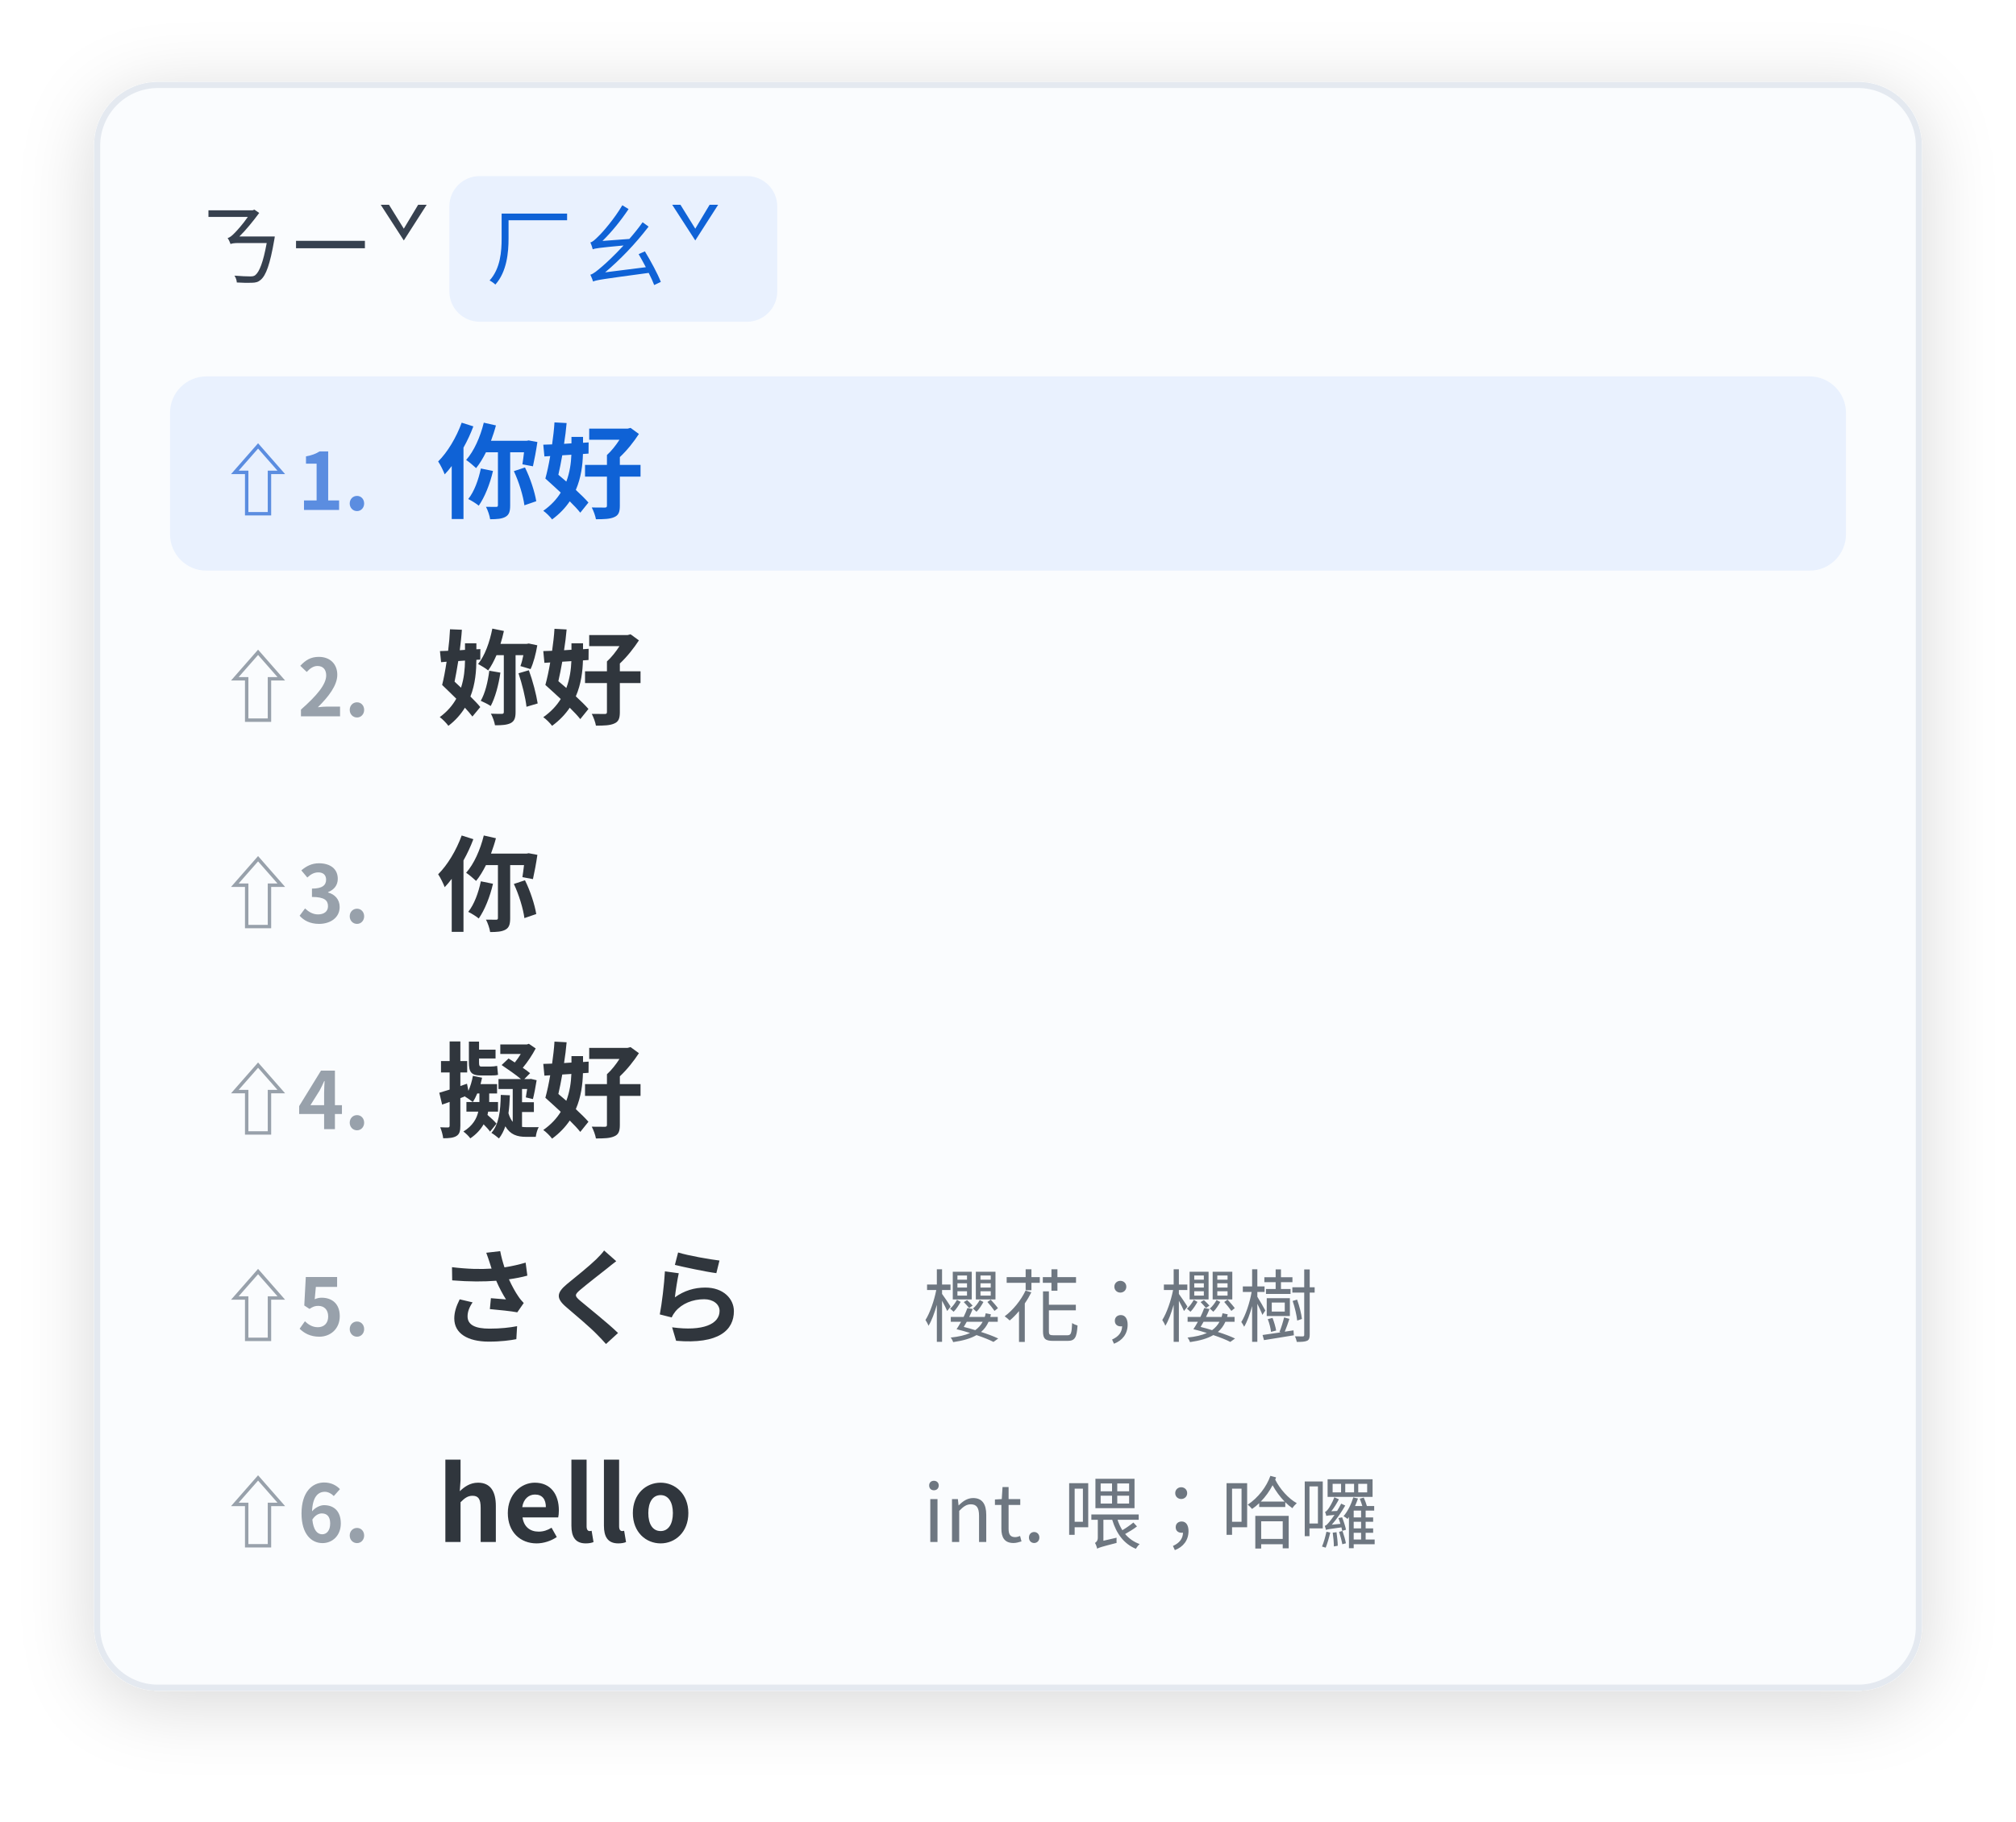
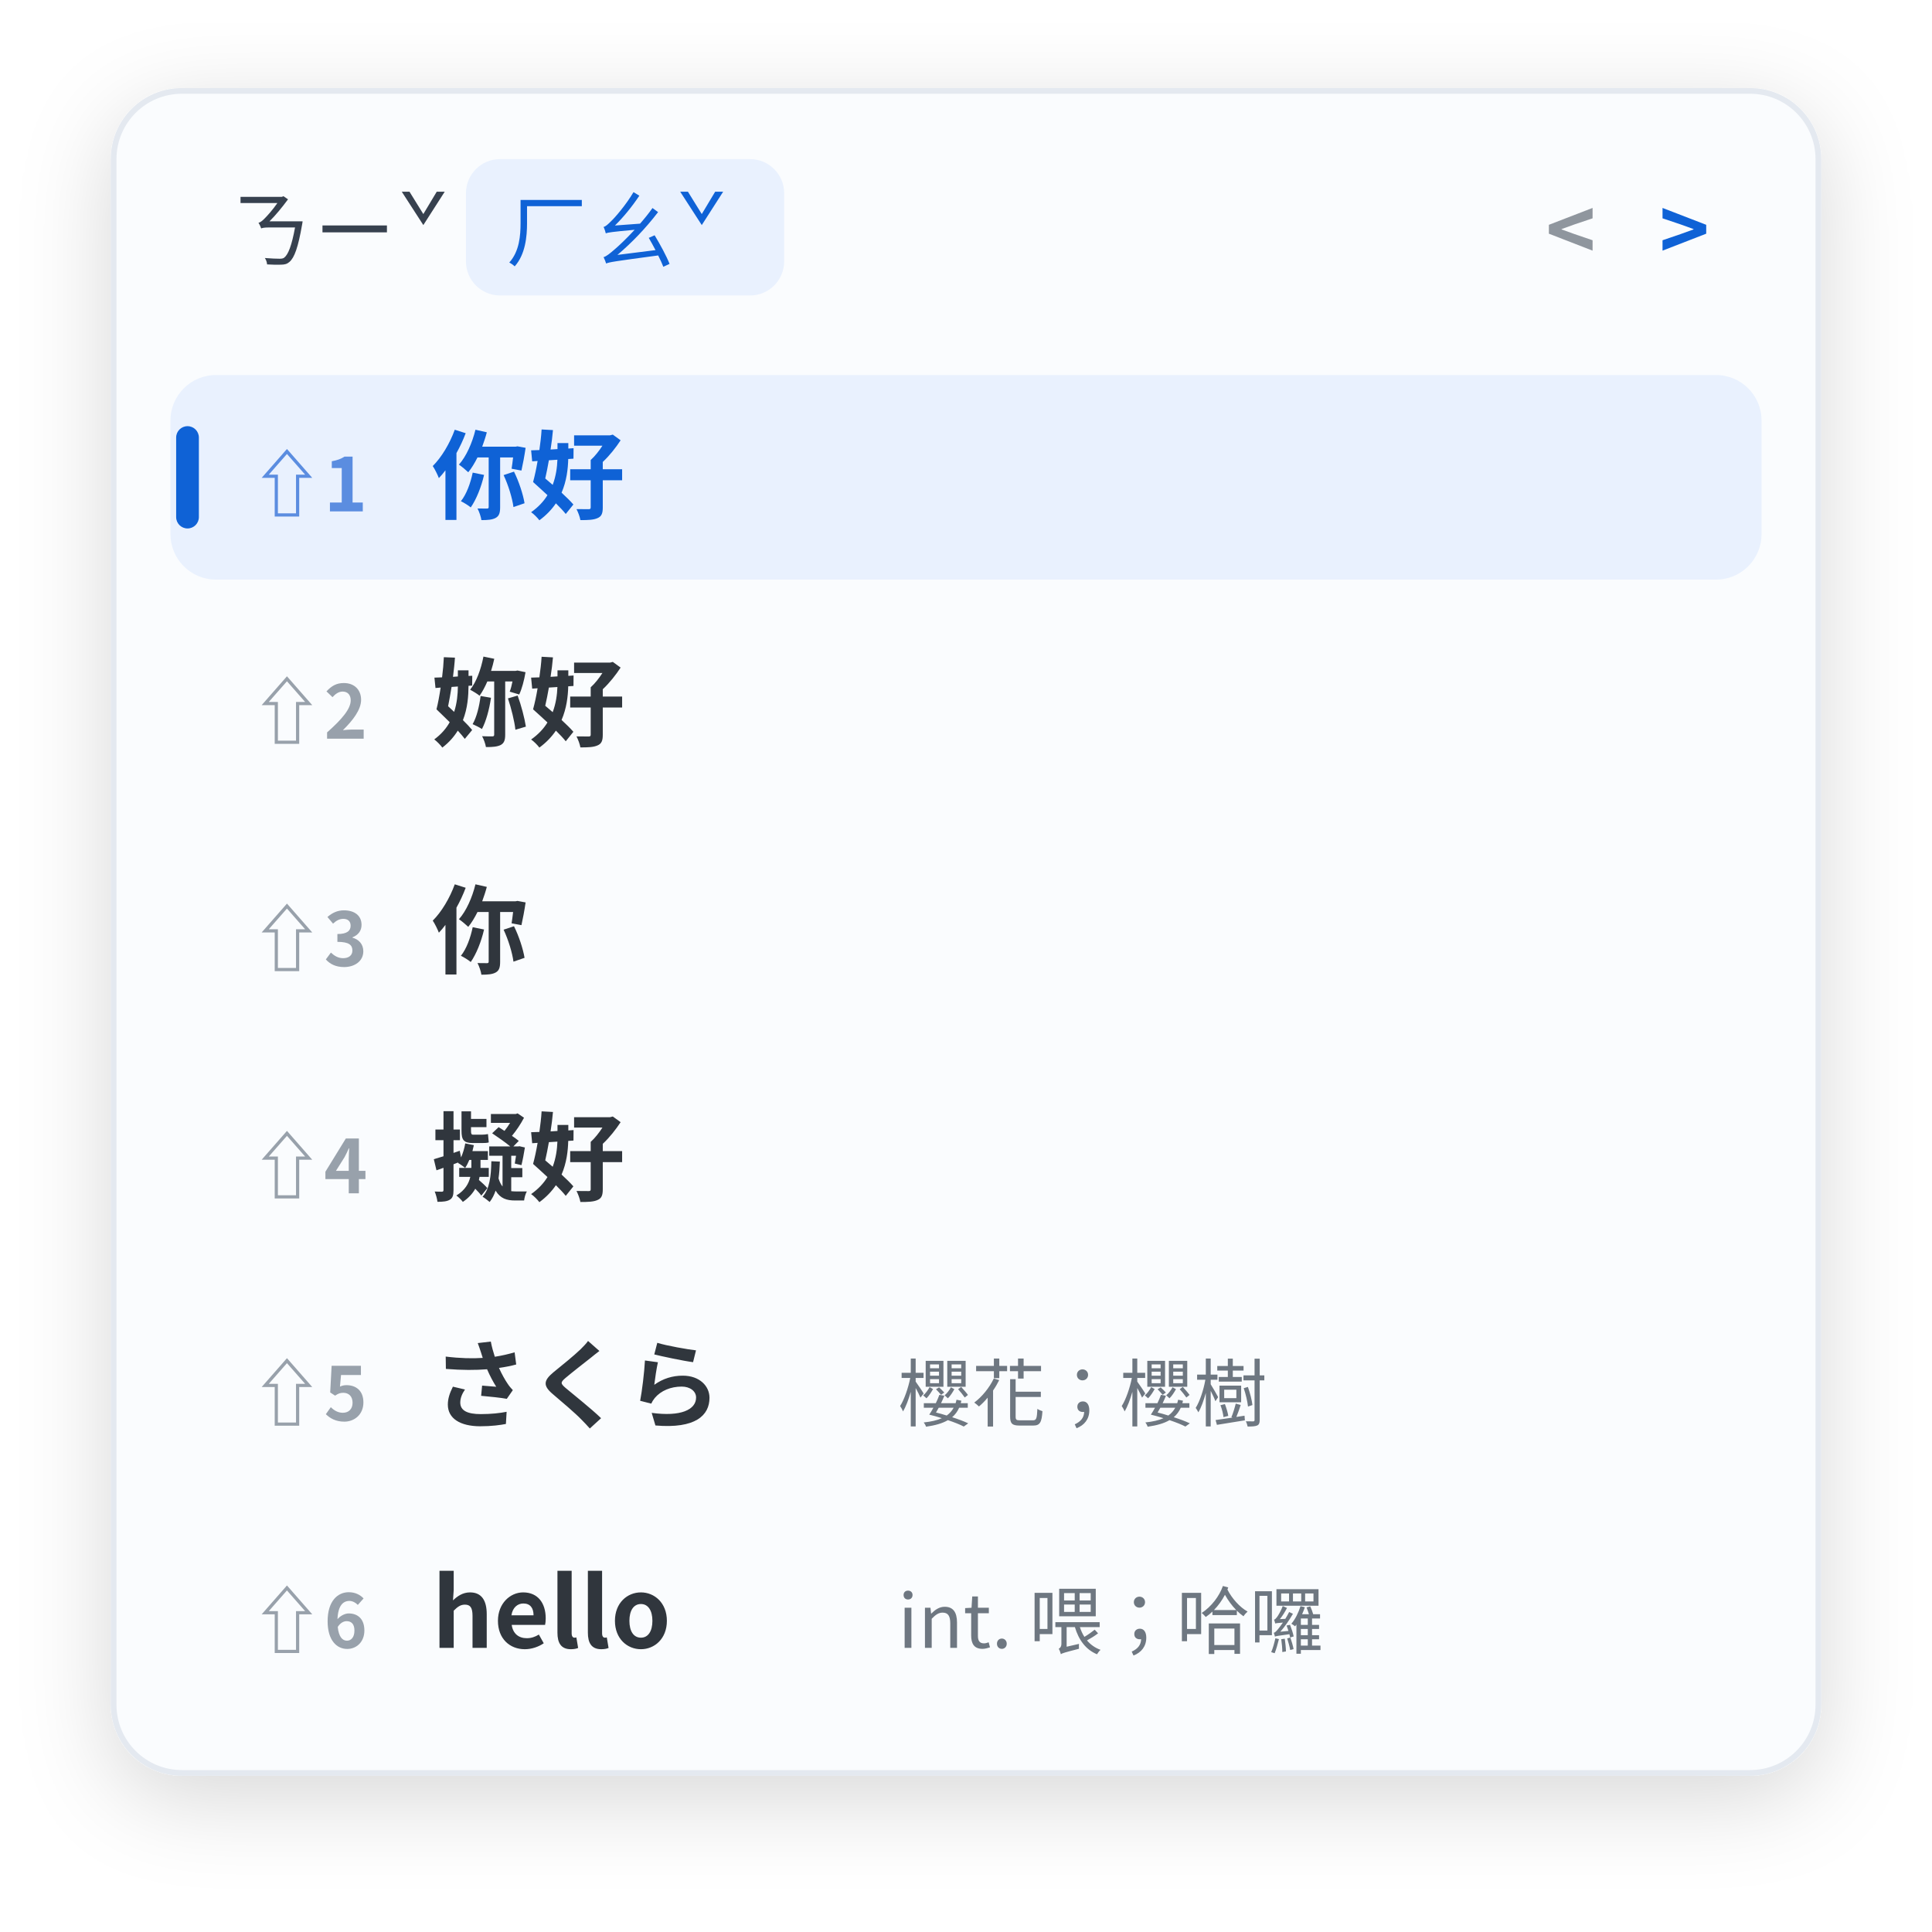
- <svg xmlns="http://www.w3.org/2000/svg" width="332" height="300" viewBox="0 0 332 300" role="img" aria-label="Nat Light 主題預覽">
+ <svg xmlns="http://www.w3.org/2000/svg" width="340" height="340" viewBox="0 0 340 340" role="img" aria-label="Nat Light 主題預覽">
  <defs>
-     <filter id="s" x="-20%" y="-20%" width="140%" height="150%">
-       <feDropShadow dx="0" dy="2" stdDeviation="6" flood-color="#000" flood-opacity="0.16" />
+     <filter id="s" x="-25%" y="-20%" width="150%" height="160%">
+       <feDropShadow dx="0" dy="4" stdDeviation="8" flood-color="#000" flood-opacity="0.16" />
    </filter>
  </defs>
-   <g transform="translate(16,14)" font-family="'Microsoft JhengHei','PingFang TC','Noto Sans CJK TC','Noto Sans TC',sans-serif">
-     <rect width="300" height="264" rx="10" fill="#FAFCFE" stroke="#E4E9F0" stroke-width="1" filter="url(#s)" />
-     <text x="16" y="32" font-size="15" fill="#37414F">ㄋㄧˇ</text>
-     <rect x="58" y="15" width="54" height="24" rx="5" fill="#E9F1FE" />
-     <text x="64" y="32" font-size="15" fill="#0F62D6">ㄏㄠˇ</text>
-     <rect x="12" y="48" width="276" height="32" rx="6" fill="#E9F1FE" />
-     <text x="20" y="70" font-size="13" font-weight="600" fill="#5B8DE0">⇧1.</text>
-     <text x="56" y="70" font-size="17" font-weight="700" fill="#0F62D6">你好</text>
-     <text x="20" y="104" font-size="13" font-weight="600" fill="#98A1AB">⇧2.</text>
-     <text x="56" y="104" font-size="17" font-weight="700" fill="#30363D">妳好</text>
-     <text x="20" y="138" font-size="13" font-weight="600" fill="#98A1AB">⇧3.</text>
-     <text x="56" y="138" font-size="17" font-weight="700" fill="#30363D">你</text>
-     <text x="20" y="172" font-size="13" font-weight="600" fill="#98A1AB">⇧4.</text>
-     <text x="56" y="172" font-size="17" font-weight="700" fill="#30363D">擬好</text>
-     <text x="20" y="206" font-size="13" font-weight="600" fill="#98A1AB">⇧5.</text>
-     <text x="56" y="206" font-size="17" font-weight="700" fill="#30363D">さくら</text>
-     <text x="136" y="206" font-size="13" fill="#6E7781">櫻花；櫻樹</text>
-     <text x="20" y="240" font-size="13" font-weight="600" fill="#98A1AB">⇧6.</text>
-     <text x="56" y="240" font-size="17" font-weight="700" fill="#30363D">hello</text>
-     <text x="136" y="240" font-size="13" fill="#6E7781">int. 喂；哈囉</text>
+   <g transform="translate(20,16)" font-family="'Microsoft JhengHei','PingFang TC','Noto Sans CJK TC','Noto Sans TC',sans-serif">
+     <rect width="300" height="296" rx="12" fill="#FAFCFE" stroke="#E4E9F0" stroke-width="1" filter="url(#s)" />
+     <text x="20" y="30" font-size="15" fill="#37414F">ㄋㄧˇ</text>
+     <rect x="62" y="12" width="56" height="24" rx="6" fill="#E9F1FE" />
+     <text x="69" y="30" font-size="15" fill="#0F62D6">ㄏㄠˇ</text>
+     <text x="252" y="30" font-size="15" font-weight="600" fill="#37414F" opacity="0.55">&lt;</text>
+     <text x="272" y="30" font-size="15" font-weight="600" fill="#0F62D6">&gt;</text>
+     <rect x="10" y="50" width="280" height="36" rx="8" fill="#E9F1FE" />
+     <rect x="11" y="59" width="4" height="18" rx="2" fill="#0F62D6" />
+     <text x="24" y="74" font-size="13" font-weight="600" fill="#5B8DE0">⇧1</text>
+     <text x="56" y="74" font-size="17" font-weight="700" fill="#0F62D6">你好</text>
+     <text x="24" y="114" font-size="13" font-weight="600" fill="#98A1AB">⇧2</text>
+     <text x="56" y="114" font-size="17" font-weight="700" fill="#30363D">妳好</text>
+     <text x="24" y="154" font-size="13" font-weight="600" fill="#98A1AB">⇧3</text>
+     <text x="56" y="154" font-size="17" font-weight="700" fill="#30363D">你</text>
+     <text x="24" y="194" font-size="13" font-weight="600" fill="#98A1AB">⇧4</text>
+     <text x="56" y="194" font-size="17" font-weight="700" fill="#30363D">擬好</text>
+     <text x="24" y="234" font-size="13" font-weight="600" fill="#98A1AB">⇧5</text>
+     <text x="56" y="234" font-size="17" font-weight="700" fill="#30363D">さくら</text>
+     <text x="138" y="234" font-size="13" fill="#6E7781">櫻花；櫻樹</text>
+     <text x="24" y="274" font-size="13" font-weight="600" fill="#98A1AB">⇧6</text>
+     <text x="56" y="274" font-size="17" font-weight="700" fill="#30363D">hello</text>
+     <text x="138" y="274" font-size="13" fill="#6E7781">int. 喂；哈囉</text>
  </g>
</svg>
